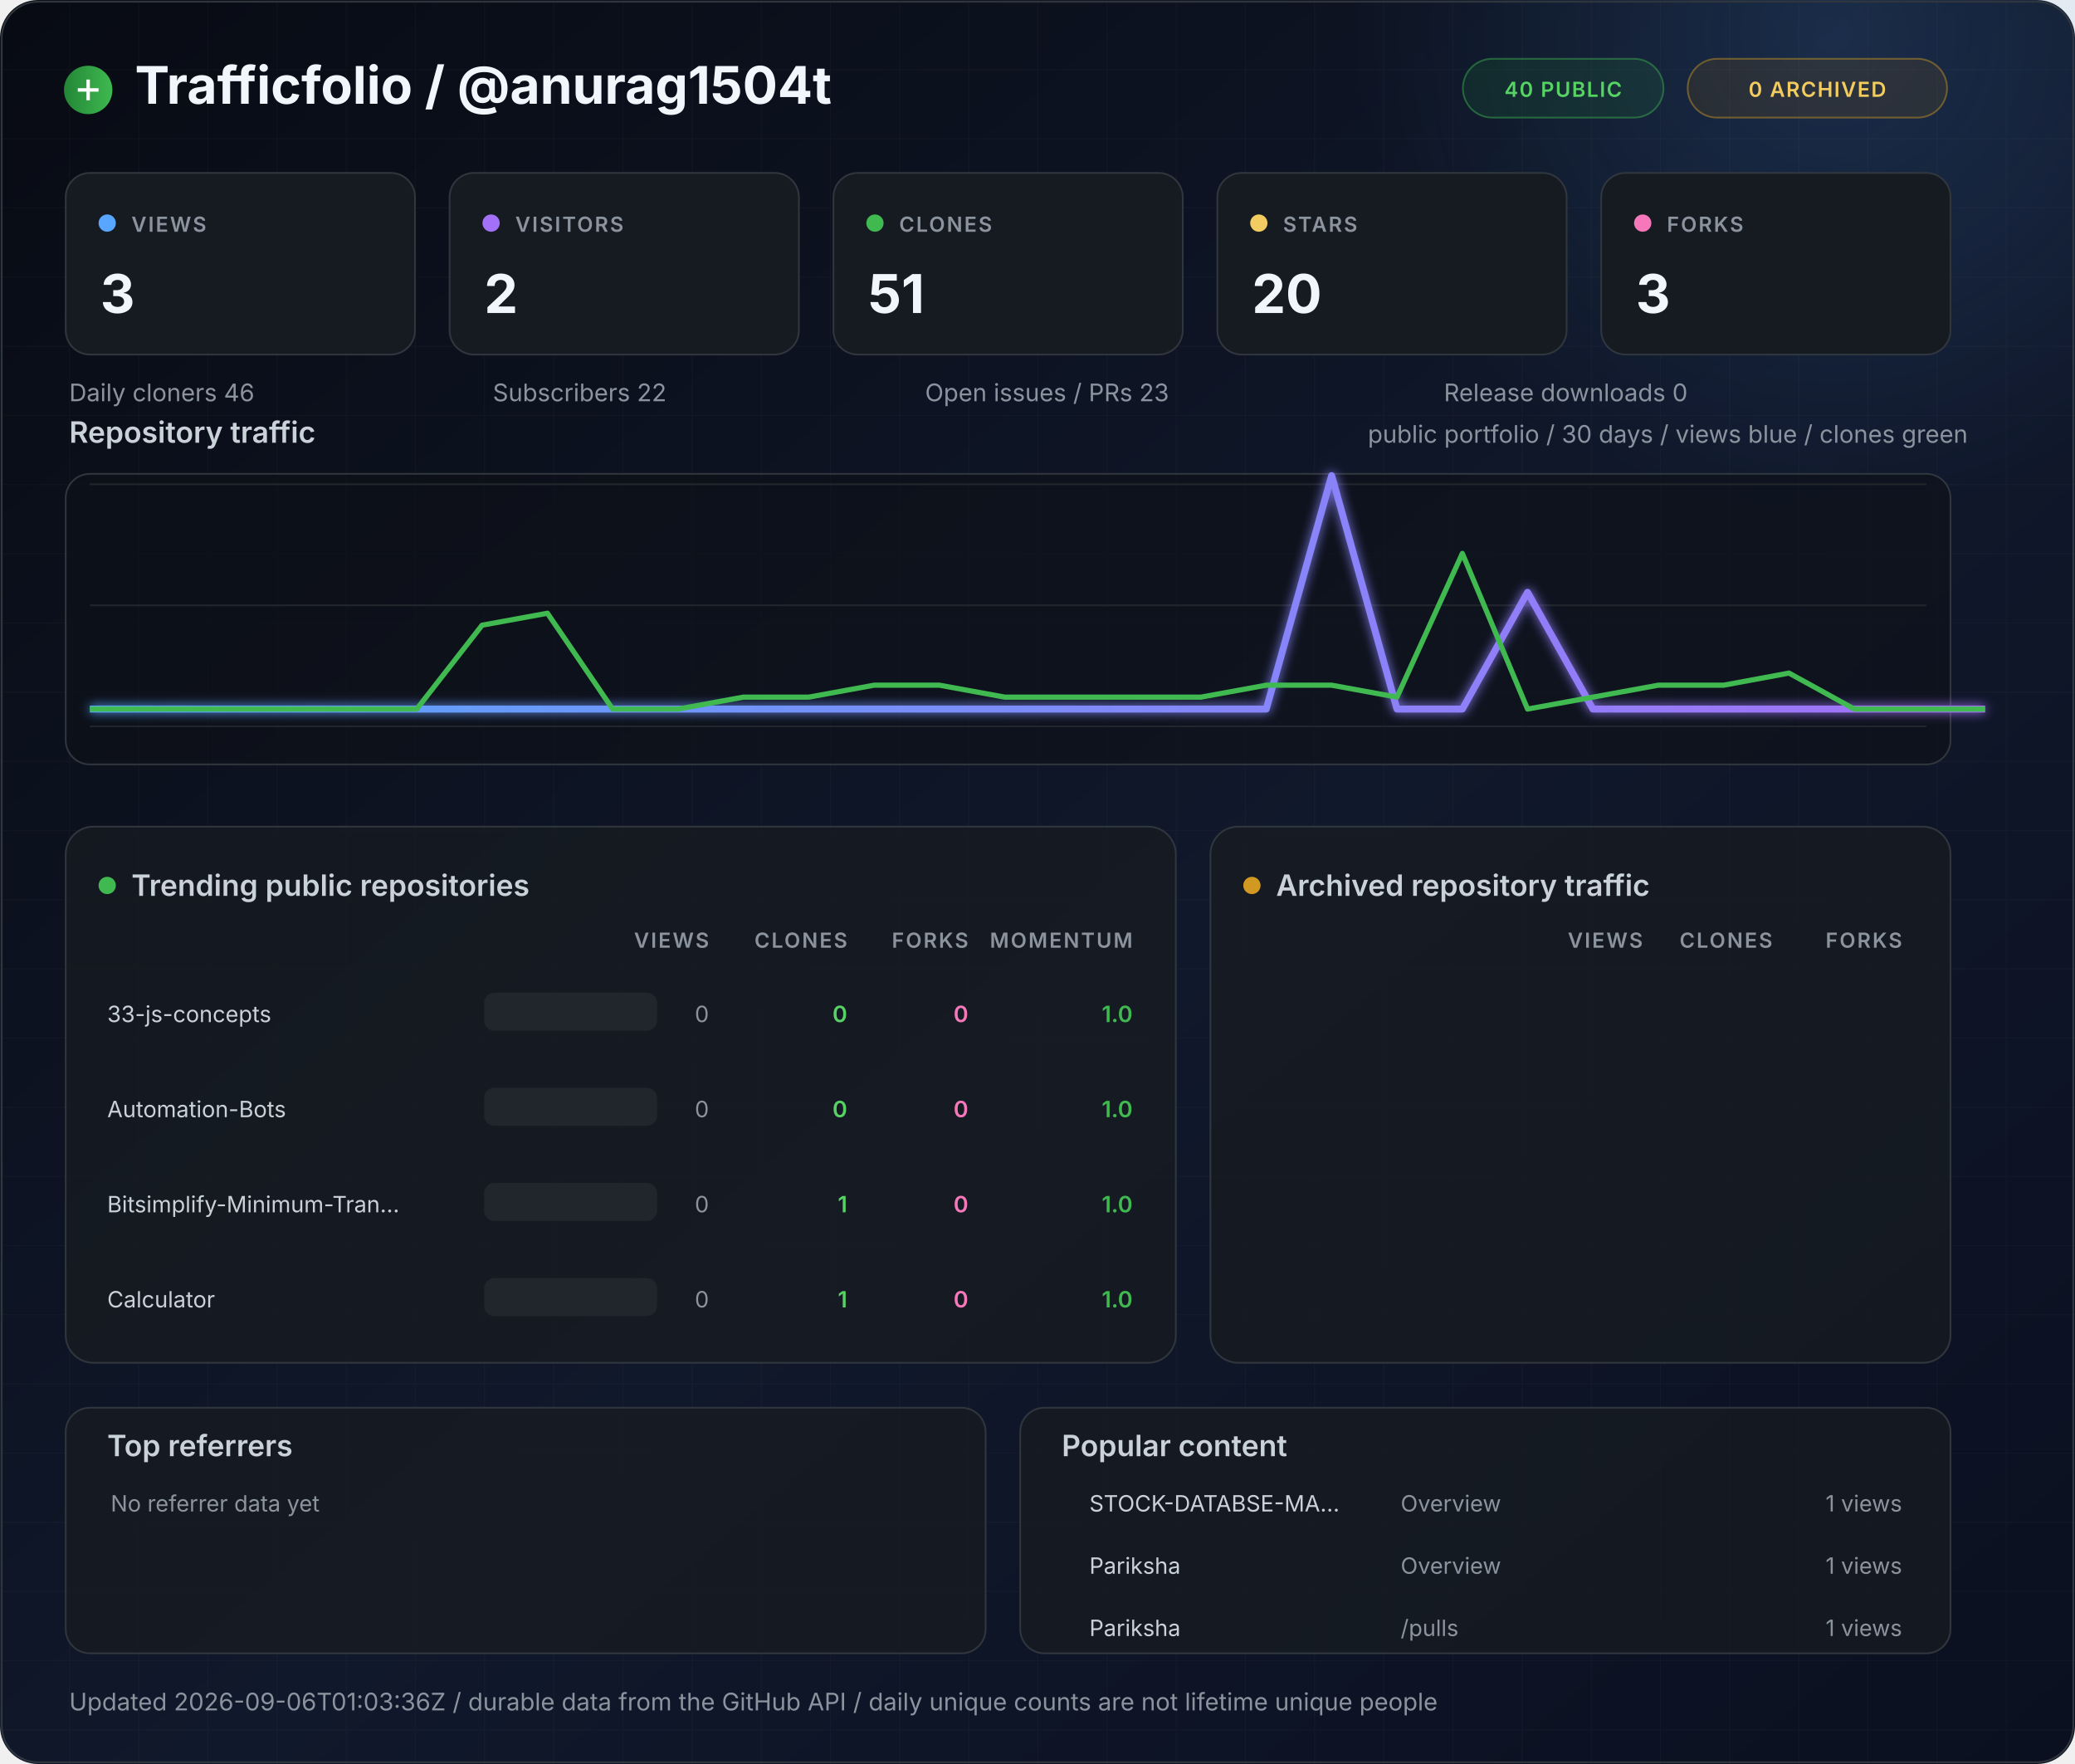
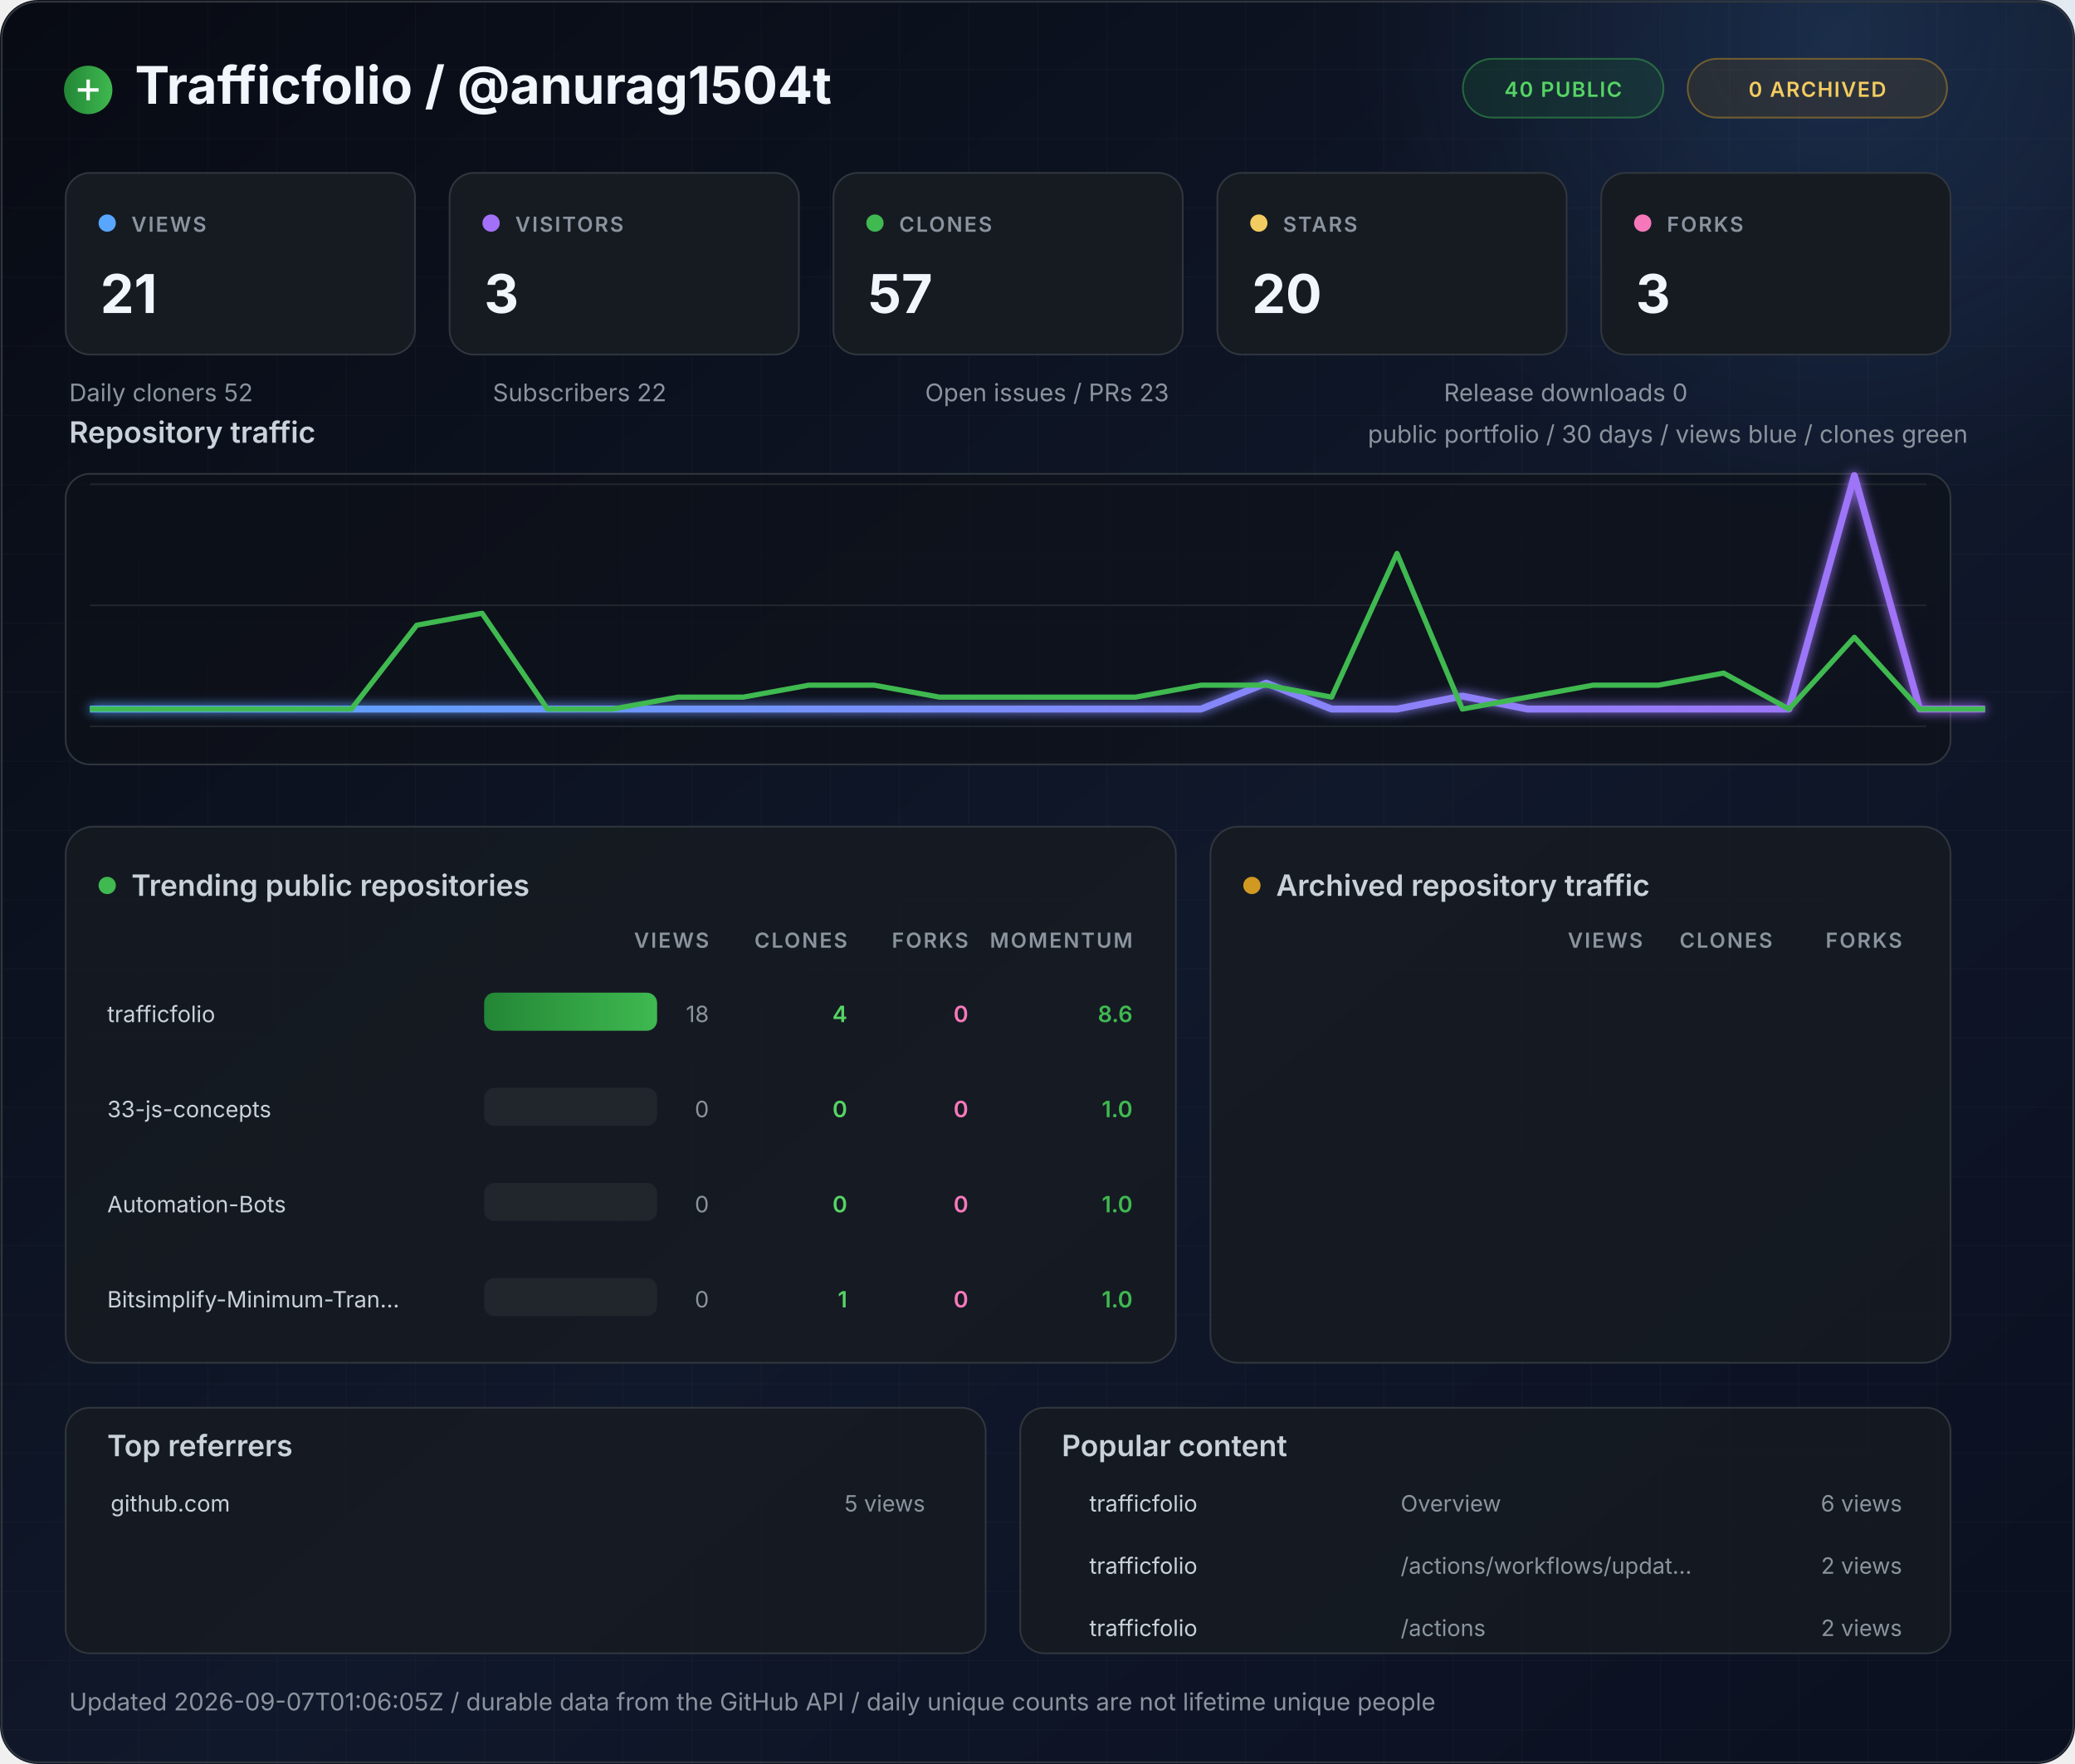
<svg xmlns="http://www.w3.org/2000/svg" width="1200" height="1020" viewBox="0 0 1200 1020" role="img" aria-label="Trafficfolio GitHub analytics dashboard for anurag1504t">
  <defs>
    <linearGradient id="bg" x1="0" y1="0" x2="1" y2="1">
      <stop stop-color="#080b13" />
      <stop offset=".55" stop-color="#10182b" />
      <stop offset="1" stop-color="#0b1020" />
    </linearGradient>
    <linearGradient id="line" x1="0" y1="0" x2="1" y2="0">
      <stop stop-color="#58a6ff" />
      <stop offset="1" stop-color="#a371f7" />
    </linearGradient>
    <linearGradient id="bar" x1="0" y1="0" x2="1" y2="0">
      <stop stop-color="#238636" />
      <stop offset="1" stop-color="#3fb950" />
    </linearGradient>
    <linearGradient id="archiveBar" x1="0" y1="0" x2="1" y2="0">
      <stop stop-color="#9e6a03" />
      <stop offset="1" stop-color="#f2cc60" />
    </linearGradient>
    <radialGradient id="ambient">
      <stop stop-color="#58a6ff" stop-opacity=".16" />
      <stop offset="1" stop-color="#58a6ff" stop-opacity="0" />
    </radialGradient>
    <pattern id="grid" width="40" height="40" patternUnits="userSpaceOnUse">
      <path d="M40 0H0V40" fill="none" stroke="#ffffff" stroke-opacity=".025" />
    </pattern>
    <filter id="glow">
      <feGaussianBlur stdDeviation="3" result="b" />
      <feMerge>
        <feMergeNode in="b" />
        <feMergeNode in="SourceGraphic" />
      </feMerge>
    </filter>
    <style>
    .title{font:750 30px -apple-system,BlinkMacSystemFont,"Segoe UI",sans-serif;fill:#f0f6fc}
    .subtitle{font:14px -apple-system,BlinkMacSystemFont,"Segoe UI",sans-serif;fill:#8b949e}
    .label{font:600 12px -apple-system,BlinkMacSystemFont,"Segoe UI",sans-serif;fill:#8b949e;letter-spacing:1px}
    .metric{font:700 31px -apple-system,BlinkMacSystemFont,"Segoe UI",sans-serif;fill:#f0f6fc}
    .section{font:600 17px -apple-system,BlinkMacSystemFont,"Segoe UI",sans-serif;fill:#c9d1d9}
    .repo,.value,.trend,.archive,.clone,.fork{font:13px -apple-system,BlinkMacSystemFont,"Segoe UI",sans-serif;fill:#c9d1d9}
    .value{fill:#8b949e} .trend{fill:#3fb950;font-weight:600} .archive{fill:#d29922}
    .clone{fill:#56d364;font-weight:600} .fork{fill:#f778ba;font-weight:600}
    .pill{font:600 12px -apple-system,BlinkMacSystemFont,"Segoe UI",sans-serif;letter-spacing:.7px}
  </style>
  </defs>
  <rect width="1200" height="1020" rx="22" fill="url(#bg)" />
  <rect width="1200" height="1020" rx="22" fill="url(#grid)" />
  <circle cx="1060" cy="20" r="280" fill="url(#ambient)" />
  <rect x="1" y="1" width="1198" height="1018" rx="21" fill="none" stroke="#30363d" />
  <circle cx="51" cy="52" r="14" fill="url(#bar)" />
  <path d="M45 52h12M51 46v12" stroke="#fff" stroke-width="2" />
  <text x="78" y="60" class="title">Trafficfolio / @anurag1504t</text>
  <rect x="846" y="34" width="116" height="34" rx="17" fill="#238636" fill-opacity=".16" stroke="#3fb950" stroke-opacity=".45" />
  <text x="904" y="56" text-anchor="middle" class="pill" fill="#56d364">40 PUBLIC</text>
  <rect x="976" y="34" width="150" height="34" rx="17" fill="#9e6a03" fill-opacity=".14" stroke="#d29922" stroke-opacity=".45" />
  <text x="1051" y="56" text-anchor="middle" class="pill" fill="#f2cc60">0 ARCHIVED</text>
  <rect x="38" y="100" width="202" height="105" rx="14" fill="#161b22" stroke="#30363d" />
  <circle cx="62" cy="129" r="5" fill="#58a6ff" />
  <text x="76" y="134" class="label">VIEWS</text>
-   <text x="58" y="181" class="metric">3</text>
+   <text x="58" y="181" class="metric">21</text>
  <rect x="260" y="100" width="202" height="105" rx="14" fill="#161b22" stroke="#30363d" />
  <circle cx="284" cy="129" r="5" fill="#a371f7" />
  <text x="298" y="134" class="label">VISITORS</text>
-   <text x="280" y="181" class="metric">2</text>
+   <text x="280" y="181" class="metric">3</text>
  <rect x="482" y="100" width="202" height="105" rx="14" fill="#161b22" stroke="#30363d" />
  <circle cx="506" cy="129" r="5" fill="#3fb950" />
  <text x="520" y="134" class="label">CLONES</text>
-   <text x="502" y="181" class="metric">51</text>
+   <text x="502" y="181" class="metric">57</text>
  <rect x="704" y="100" width="202" height="105" rx="14" fill="#161b22" stroke="#30363d" />
  <circle cx="728" cy="129" r="5" fill="#f2cc60" />
  <text x="742" y="134" class="label">STARS</text>
  <text x="724" y="181" class="metric">20</text>
  <rect x="926" y="100" width="202" height="105" rx="14" fill="#161b22" stroke="#30363d" />
  <circle cx="950" cy="129" r="5" fill="#f778ba" />
  <text x="964" y="134" class="label">FORKS</text>
  <text x="946" y="181" class="metric">3</text>
-   <text x="40" y="232" class="subtitle">Daily cloners 46</text>
+   <text x="40" y="232" class="subtitle">Daily cloners 52</text>
  <text x="285" y="232" class="subtitle">Subscribers 22</text>
  <text x="535" y="232" class="subtitle">Open issues / PRs 23</text>
  <text x="835" y="232" class="subtitle">Release downloads 0</text>
  <text x="40" y="256" class="section">Repository traffic</text>
  <text x="1138" y="256" text-anchor="end" class="subtitle">public portfolio / 30 days / views blue / clones green</text>
  <rect x="38" y="274" width="1090" height="168" rx="14" fill="#0d1117" fill-opacity=".62" stroke="#30363d" />
  <line x1="52" y1="420" x2="1114" y2="420" stroke="#21262d" />
  <line x1="52" y1="350" x2="1114" y2="350" stroke="#21262d" />
  <line x1="52" y1="280" x2="1114" y2="280" stroke="#21262d" />
-   <polyline points="52.0,410.0 89.8,410.0 127.6,410.0 165.4,410.0 203.2,410.0 241.0,410.0 278.8,410.0 316.6,410.0 354.3,410.0 392.1,410.0 429.9,410.0 467.7,410.0 505.5,410.0 543.3,410.0 581.1,410.0 618.9,410.0 656.7,410.0 694.5,410.0 732.3,410.0 770.1,275.0 807.9,410.0 845.7,410.0 883.4,342.5 921.2,410.0 959.0,410.0 996.8,410.0 1034.6,410.0 1072.4,410.0 1110.2,410.0 1148.0,410.0" fill="none" stroke="url(#line)" stroke-width="4" stroke-linejoin="round" filter="url(#glow)" />
-   <polyline points="52.0,410.0 89.8,410.0 127.6,410.0 165.4,410.0 203.2,410.0 241.0,410.0 278.8,361.5 316.6,354.6 354.3,410.0 392.1,410.0 429.9,403.1 467.7,403.1 505.5,396.2 543.3,396.2 581.1,403.1 618.9,403.1 656.7,403.1 694.5,403.1 732.3,396.2 770.1,396.2 807.9,403.1 845.7,320.0 883.4,410.0 921.2,403.1 959.0,396.2 996.8,396.2 1034.6,389.2 1072.4,410.0 1110.2,410.0 1148.0,410.0" fill="none" stroke="#3fb950" stroke-width="3" stroke-linejoin="round" />
+   <polyline points="52.0,410.0 89.8,410.0 127.6,410.0 165.4,410.0 203.2,410.0 241.0,410.0 278.8,410.0 316.6,410.0 354.3,410.0 392.1,410.0 429.9,410.0 467.7,410.0 505.5,410.0 543.3,410.0 581.1,410.0 618.9,410.0 656.7,410.0 694.5,410.0 732.3,395.0 770.1,410.0 807.9,410.0 845.7,402.5 883.4,410.0 921.2,410.0 959.0,410.0 996.8,410.0 1034.6,410.0 1072.4,275.0 1110.2,410.0 1148.0,410.0" fill="none" stroke="url(#line)" stroke-width="4" stroke-linejoin="round" filter="url(#glow)" />
+   <polyline points="52.0,410.0 89.8,410.0 127.6,410.0 165.4,410.0 203.2,410.0 241.0,361.5 278.8,354.6 316.6,410.0 354.3,410.0 392.1,403.1 429.9,403.1 467.7,396.2 505.5,396.2 543.3,403.1 581.1,403.1 618.9,403.1 656.7,403.1 694.5,396.2 732.3,396.2 770.1,403.1 807.9,320.0 845.7,410.0 883.4,403.1 921.2,396.2 959.0,396.2 996.8,389.2 1034.6,410.0 1072.4,368.5 1110.2,410.0 1148.0,410.0" fill="none" stroke="#3fb950" stroke-width="3" stroke-linejoin="round" />
  <rect x="38" y="478" width="642" height="310" rx="16" fill="#161b22" fill-opacity=".82" stroke="#30363d" />
  <circle cx="62" cy="512" r="5" fill="#3fb950" />
  <text x="76" y="518" class="section">Trending public repositories</text>
  <text x="410" y="548" text-anchor="end" class="label">VIEWS</text>
  <text x="490" y="548" text-anchor="end" class="label">CLONES</text>
  <text x="560" y="548" text-anchor="end" class="label">FORKS</text>
  <text x="655" y="548" text-anchor="end" class="label">MOMENTUM</text>
-   <text x="62" y="591" class="repo">33-js-concepts</text>
+   <text x="62" y="591" class="repo">trafficfolio</text>
  <rect x="280" y="574" width="100" height="22" rx="6" fill="#21262d" />
-   <rect x="280" y="574" width="0" height="22" rx="6" fill="url(#bar)" />
-   <text x="410" y="591" text-anchor="end" class="value">0</text>
-   <text x="490" y="591" text-anchor="end" class="clone">0</text>
+   <rect x="280" y="574" width="100" height="22" rx="6" fill="url(#bar)" />
+   <text x="410" y="591" text-anchor="end" class="value">18</text>
+   <text x="490" y="591" text-anchor="end" class="clone">4</text>
  <text x="560" y="591" text-anchor="end" class="fork">0</text>
-   <text x="655" y="591" text-anchor="end" class="trend">1.0</text>
-   <text x="62" y="646" class="repo">Automation-Bots</text>
+   <text x="655" y="591" text-anchor="end" class="trend">8.6</text>
+   <text x="62" y="646" class="repo">33-js-concepts</text>
  <rect x="280" y="629" width="100" height="22" rx="6" fill="#21262d" />
  <rect x="280" y="629" width="0" height="22" rx="6" fill="url(#bar)" />
  <text x="410" y="646" text-anchor="end" class="value">0</text>
  <text x="490" y="646" text-anchor="end" class="clone">0</text>
  <text x="560" y="646" text-anchor="end" class="fork">0</text>
  <text x="655" y="646" text-anchor="end" class="trend">1.0</text>
-   <text x="62" y="701" class="repo">Bitsimplify-Minimum-Tran...</text>
+   <text x="62" y="701" class="repo">Automation-Bots</text>
  <rect x="280" y="684" width="100" height="22" rx="6" fill="#21262d" />
  <rect x="280" y="684" width="0" height="22" rx="6" fill="url(#bar)" />
  <text x="410" y="701" text-anchor="end" class="value">0</text>
-   <text x="490" y="701" text-anchor="end" class="clone">1</text>
+   <text x="490" y="701" text-anchor="end" class="clone">0</text>
  <text x="560" y="701" text-anchor="end" class="fork">0</text>
  <text x="655" y="701" text-anchor="end" class="trend">1.0</text>
-   <text x="62" y="756" class="repo">Calculator</text>
+   <text x="62" y="756" class="repo">Bitsimplify-Minimum-Tran...</text>
  <rect x="280" y="739" width="100" height="22" rx="6" fill="#21262d" />
  <rect x="280" y="739" width="0" height="22" rx="6" fill="url(#bar)" />
  <text x="410" y="756" text-anchor="end" class="value">0</text>
  <text x="490" y="756" text-anchor="end" class="clone">1</text>
  <text x="560" y="756" text-anchor="end" class="fork">0</text>
  <text x="655" y="756" text-anchor="end" class="trend">1.0</text>
  <rect x="700" y="478" width="428" height="310" rx="16" fill="#161b22" fill-opacity=".82" stroke="#30363d" />
  <circle cx="724" cy="512" r="5" fill="#d29922" />
  <text x="738" y="518" class="section">Archived repository traffic</text>
  <text x="950" y="548" text-anchor="end" class="label">VIEWS</text>
  <text x="1025" y="548" text-anchor="end" class="label">CLONES</text>
  <text x="1100" y="548" text-anchor="end" class="label">FORKS</text>
  <rect x="38" y="814" width="532" height="142" rx="14" fill="#161b22" fill-opacity=".82" stroke="#30363d" />
  <text x="62" y="842" class="section">Top referrers</text>
-   <text x="64" y="874" class="value">No referrer data yet</text>
+   <text x="64" y="874" class="repo">github.com</text>
+   <text x="535" y="874" text-anchor="end" class="value">5 views</text>
  <rect x="590" y="814" width="538" height="142" rx="14" fill="#161b22" fill-opacity=".82" stroke="#30363d" />
  <text x="614" y="842" class="section">Popular content</text>
-   <text x="630" y="874" class="repo">STOCK-DATABSE-MA...</text>
+   <text x="630" y="874" class="repo">trafficfolio</text>
  <text x="810" y="874" class="value">Overview</text>
-   <text x="1100" y="874" text-anchor="end" class="value">1 views</text>
-   <text x="630" y="910" class="repo">Pariksha</text>
-   <text x="810" y="910" class="value">Overview</text>
-   <text x="1100" y="910" text-anchor="end" class="value">1 views</text>
-   <text x="630" y="946" class="repo">Pariksha</text>
-   <text x="810" y="946" class="value">/pulls</text>
-   <text x="1100" y="946" text-anchor="end" class="value">1 views</text>
-   <text x="40" y="989" class="subtitle">Updated 2026-09-06T01:03:36Z / durable data from the GitHub API / daily unique counts are not lifetime unique people</text>
+   <text x="1100" y="874" text-anchor="end" class="value">6 views</text>
+   <text x="630" y="910" class="repo">trafficfolio</text>
+   <text x="810" y="910" class="value">/actions/workflows/updat...</text>
+   <text x="1100" y="910" text-anchor="end" class="value">2 views</text>
+   <text x="630" y="946" class="repo">trafficfolio</text>
+   <text x="810" y="946" class="value">/actions</text>
+   <text x="1100" y="946" text-anchor="end" class="value">2 views</text>
+   <text x="40" y="989" class="subtitle">Updated 2026-09-07T01:06:05Z / durable data from the GitHub API / daily unique counts are not lifetime unique people</text>
</svg>
